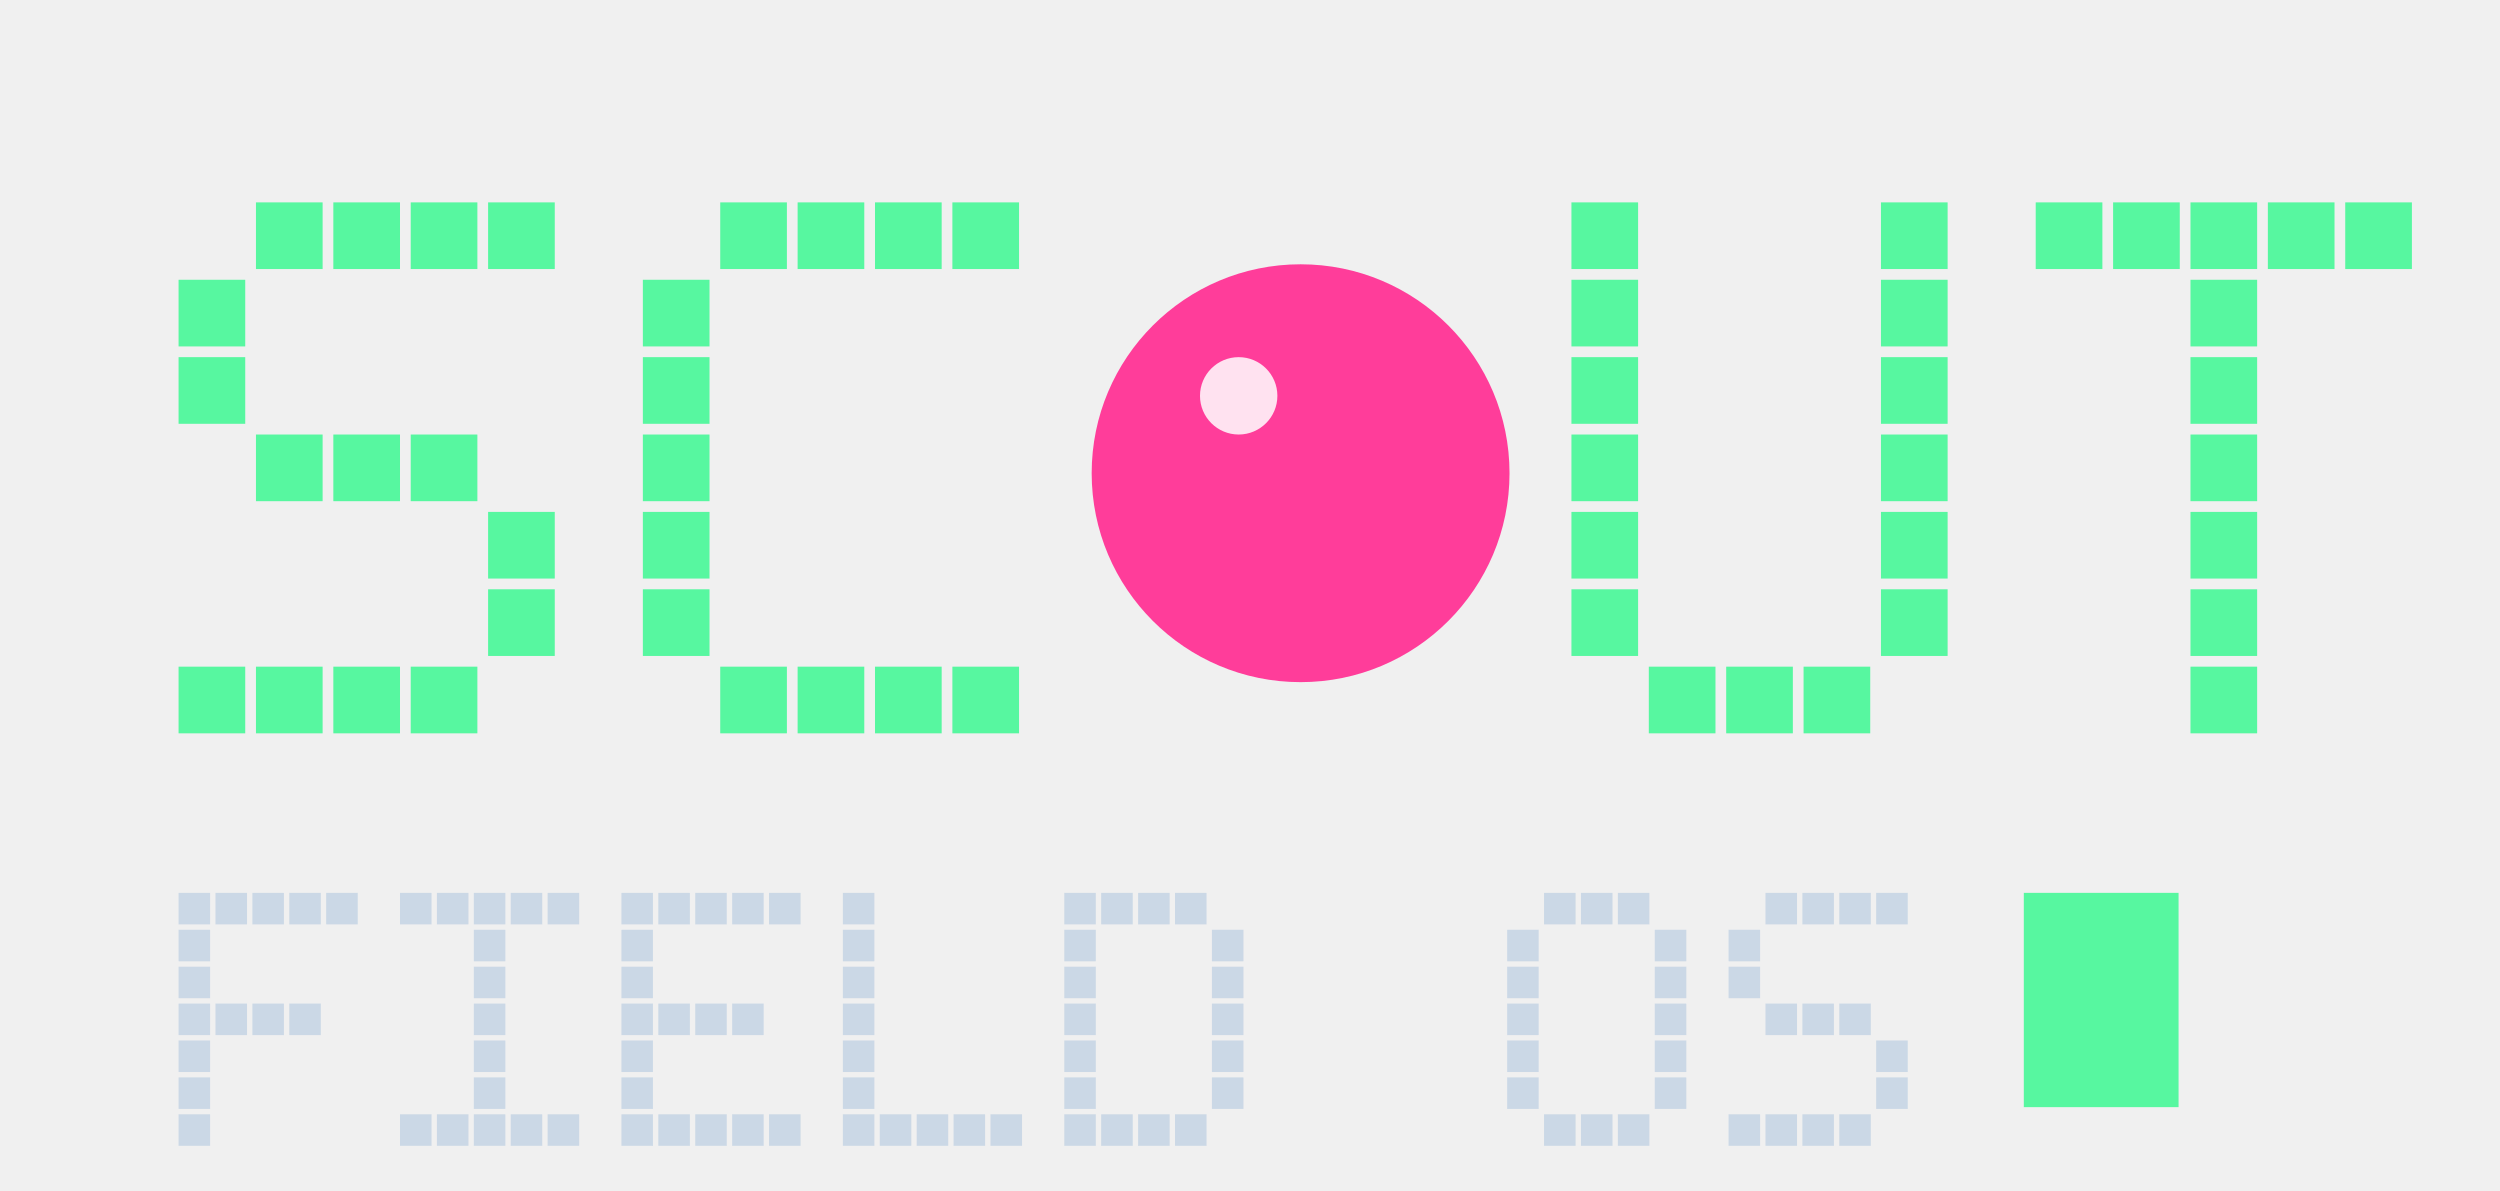
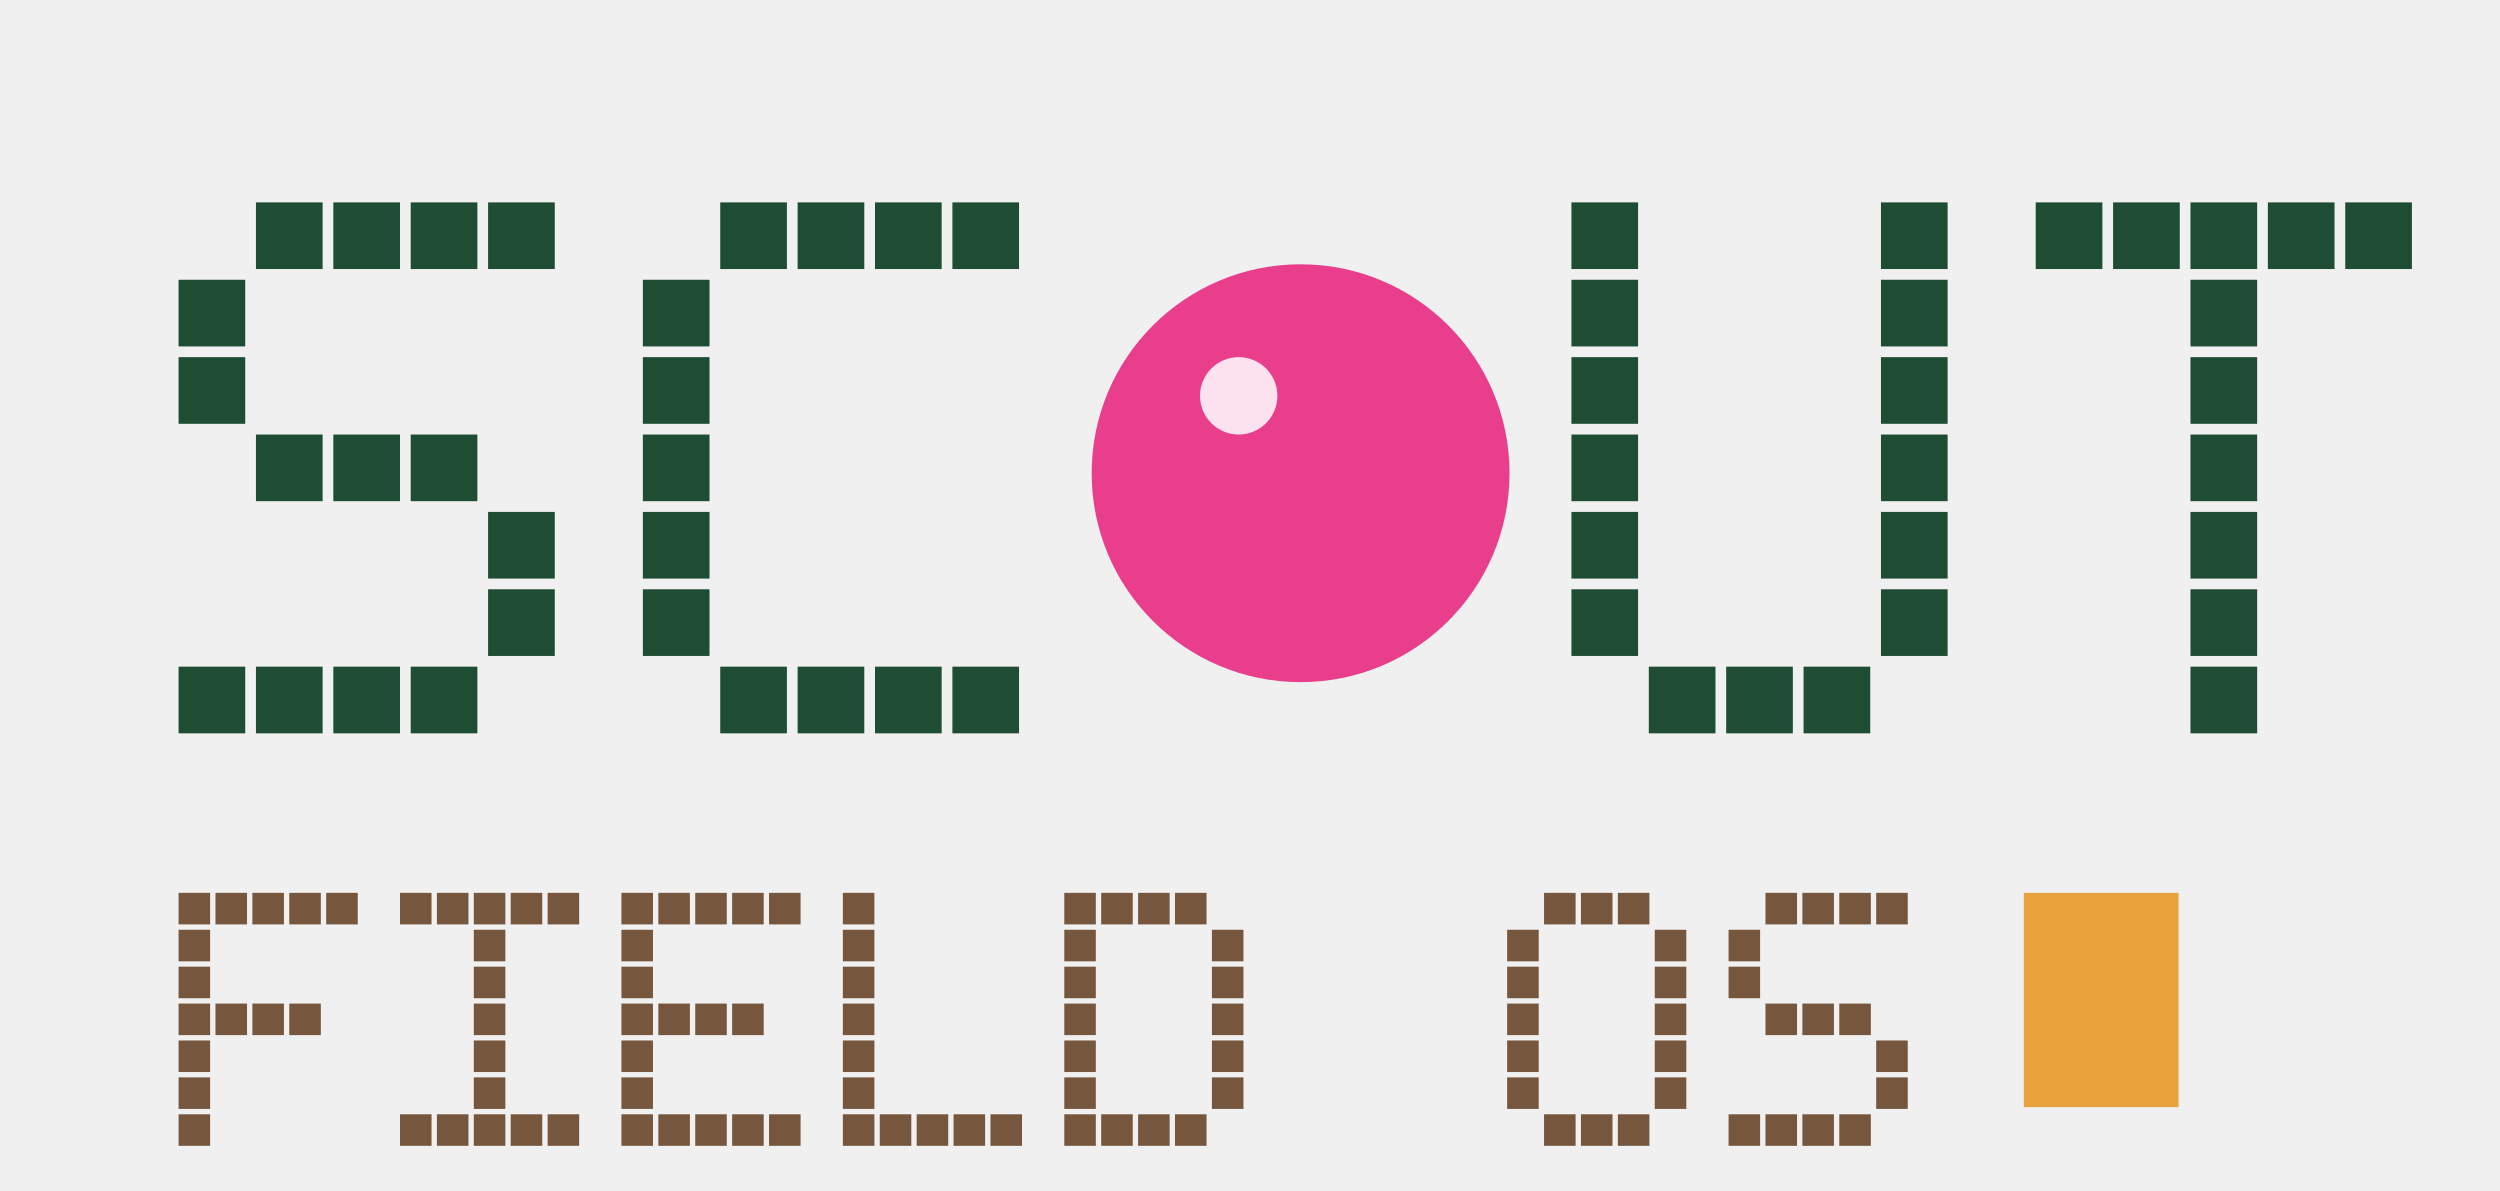
<svg xmlns="http://www.w3.org/2000/svg" viewBox="0 0 420 200" role="img" aria-label="SCOUT - FIELD OS pixel wordmark">
  <rect width="420" height="200" fill="none" />
  <g>
-     <rect x="43.0" y="34.0" width="11.2" height="11.2" fill="#57f7a0" />
-     <rect x="56.0" y="34.0" width="11.2" height="11.2" fill="#57f7a0" />
-     <rect x="69.0" y="34.0" width="11.2" height="11.2" fill="#57f7a0" />
-     <rect x="82.0" y="34.0" width="11.2" height="11.2" fill="#57f7a0" />
-     <rect x="30.0" y="47.0" width="11.2" height="11.2" fill="#57f7a0" />
-     <rect x="30.0" y="60.0" width="11.2" height="11.2" fill="#57f7a0" />
-     <rect x="43.0" y="73.0" width="11.2" height="11.2" fill="#57f7a0" />
-     <rect x="56.0" y="73.0" width="11.2" height="11.2" fill="#57f7a0" />
-     <rect x="69.0" y="73.0" width="11.2" height="11.2" fill="#57f7a0" />
-     <rect x="82.0" y="86.0" width="11.2" height="11.2" fill="#57f7a0" />
-     <rect x="82.0" y="99.0" width="11.2" height="11.2" fill="#57f7a0" />
-     <rect x="30.0" y="112.0" width="11.2" height="11.2" fill="#57f7a0" />
-     <rect x="43.0" y="112.0" width="11.2" height="11.2" fill="#57f7a0" />
-     <rect x="56.0" y="112.0" width="11.2" height="11.2" fill="#57f7a0" />
-     <rect x="69.0" y="112.0" width="11.2" height="11.2" fill="#57f7a0" />
-     <rect x="121.0" y="34.0" width="11.2" height="11.2" fill="#57f7a0" />
-     <rect x="134.0" y="34.0" width="11.2" height="11.2" fill="#57f7a0" />
-     <rect x="147.0" y="34.0" width="11.2" height="11.2" fill="#57f7a0" />
-     <rect x="160.0" y="34.0" width="11.2" height="11.2" fill="#57f7a0" />
-     <rect x="108.0" y="47.0" width="11.2" height="11.2" fill="#57f7a0" />
-     <rect x="108.0" y="60.0" width="11.2" height="11.2" fill="#57f7a0" />
-     <rect x="108.0" y="73.0" width="11.2" height="11.2" fill="#57f7a0" />
-     <rect x="108.0" y="86.0" width="11.2" height="11.2" fill="#57f7a0" />
-     <rect x="108.0" y="99.0" width="11.2" height="11.2" fill="#57f7a0" />
-     <rect x="121.0" y="112.0" width="11.2" height="11.2" fill="#57f7a0" />
-     <rect x="134.0" y="112.0" width="11.2" height="11.2" fill="#57f7a0" />
-     <rect x="147.0" y="112.0" width="11.2" height="11.2" fill="#57f7a0" />
-     <rect x="160.0" y="112.0" width="11.2" height="11.2" fill="#57f7a0" />
-     <circle cx="218.5" cy="79.5" r="35.1" fill="#ff3d9a" />
+     <rect x="43.0" y="34.0" width="11.2" height="11.2" fill="#1E4D33" />
+     <rect x="56.0" y="34.0" width="11.2" height="11.2" fill="#1E4D33" />
+     <rect x="69.0" y="34.0" width="11.2" height="11.2" fill="#1E4D33" />
+     <rect x="82.0" y="34.0" width="11.2" height="11.2" fill="#1E4D33" />
+     <rect x="30.0" y="47.0" width="11.2" height="11.2" fill="#1E4D33" />
+     <rect x="30.0" y="60.0" width="11.2" height="11.2" fill="#1E4D33" />
+     <rect x="43.0" y="73.0" width="11.2" height="11.2" fill="#1E4D33" />
+     <rect x="56.0" y="73.0" width="11.2" height="11.2" fill="#1E4D33" />
+     <rect x="69.0" y="73.0" width="11.2" height="11.2" fill="#1E4D33" />
+     <rect x="82.0" y="86.0" width="11.2" height="11.2" fill="#1E4D33" />
+     <rect x="82.0" y="99.0" width="11.2" height="11.2" fill="#1E4D33" />
+     <rect x="30.0" y="112.0" width="11.2" height="11.2" fill="#1E4D33" />
+     <rect x="43.0" y="112.0" width="11.2" height="11.2" fill="#1E4D33" />
+     <rect x="56.0" y="112.0" width="11.2" height="11.2" fill="#1E4D33" />
+     <rect x="69.0" y="112.0" width="11.2" height="11.2" fill="#1E4D33" />
+     <rect x="121.0" y="34.0" width="11.2" height="11.2" fill="#1E4D33" />
+     <rect x="134.0" y="34.0" width="11.2" height="11.2" fill="#1E4D33" />
+     <rect x="147.0" y="34.0" width="11.2" height="11.2" fill="#1E4D33" />
+     <rect x="160.0" y="34.0" width="11.2" height="11.2" fill="#1E4D33" />
+     <rect x="108.0" y="47.0" width="11.2" height="11.2" fill="#1E4D33" />
+     <rect x="108.0" y="60.0" width="11.2" height="11.2" fill="#1E4D33" />
+     <rect x="108.0" y="73.0" width="11.2" height="11.2" fill="#1E4D33" />
+     <rect x="108.0" y="86.0" width="11.2" height="11.2" fill="#1E4D33" />
+     <rect x="108.0" y="99.0" width="11.2" height="11.2" fill="#1E4D33" />
+     <rect x="121.0" y="112.0" width="11.2" height="11.2" fill="#1E4D33" />
+     <rect x="134.0" y="112.0" width="11.2" height="11.2" fill="#1E4D33" />
+     <rect x="147.0" y="112.0" width="11.2" height="11.2" fill="#1E4D33" />
+     <rect x="160.0" y="112.0" width="11.2" height="11.2" fill="#1E4D33" />
+     <circle cx="218.5" cy="79.5" r="35.1" fill="#E83E8C" />
    <circle cx="208.1" cy="66.5" r="6.5" fill="#ffffff" opacity="0.85" />
-     <rect x="264.0" y="34.0" width="11.2" height="11.2" fill="#57f7a0" />
-     <rect x="316.0" y="34.0" width="11.2" height="11.2" fill="#57f7a0" />
-     <rect x="264.0" y="47.0" width="11.2" height="11.2" fill="#57f7a0" />
-     <rect x="316.0" y="47.0" width="11.2" height="11.2" fill="#57f7a0" />
-     <rect x="264.0" y="60.0" width="11.2" height="11.2" fill="#57f7a0" />
-     <rect x="316.0" y="60.0" width="11.2" height="11.2" fill="#57f7a0" />
-     <rect x="264.0" y="73.0" width="11.2" height="11.2" fill="#57f7a0" />
-     <rect x="316.0" y="73.0" width="11.2" height="11.2" fill="#57f7a0" />
-     <rect x="264.0" y="86.0" width="11.2" height="11.2" fill="#57f7a0" />
-     <rect x="316.0" y="86.0" width="11.2" height="11.2" fill="#57f7a0" />
-     <rect x="264.0" y="99.0" width="11.2" height="11.2" fill="#57f7a0" />
-     <rect x="316.0" y="99.0" width="11.2" height="11.2" fill="#57f7a0" />
-     <rect x="277.0" y="112.0" width="11.2" height="11.2" fill="#57f7a0" />
-     <rect x="290.0" y="112.0" width="11.2" height="11.2" fill="#57f7a0" />
-     <rect x="303.0" y="112.0" width="11.2" height="11.2" fill="#57f7a0" />
-     <rect x="342.0" y="34.0" width="11.2" height="11.2" fill="#57f7a0" />
-     <rect x="355.0" y="34.0" width="11.2" height="11.2" fill="#57f7a0" />
-     <rect x="368.0" y="34.0" width="11.2" height="11.2" fill="#57f7a0" />
-     <rect x="381.0" y="34.0" width="11.2" height="11.2" fill="#57f7a0" />
-     <rect x="394.0" y="34.0" width="11.2" height="11.2" fill="#57f7a0" />
-     <rect x="368.0" y="47.0" width="11.2" height="11.2" fill="#57f7a0" />
-     <rect x="368.0" y="60.0" width="11.2" height="11.2" fill="#57f7a0" />
-     <rect x="368.0" y="73.0" width="11.2" height="11.2" fill="#57f7a0" />
-     <rect x="368.0" y="86.0" width="11.2" height="11.2" fill="#57f7a0" />
-     <rect x="368.0" y="99.0" width="11.2" height="11.2" fill="#57f7a0" />
-     <rect x="368.0" y="112.0" width="11.2" height="11.2" fill="#57f7a0" />
+     <rect x="264.0" y="34.0" width="11.2" height="11.2" fill="#1E4D33" />
+     <rect x="316.0" y="34.0" width="11.2" height="11.2" fill="#1E4D33" />
+     <rect x="264.0" y="47.0" width="11.2" height="11.2" fill="#1E4D33" />
+     <rect x="316.0" y="47.0" width="11.2" height="11.2" fill="#1E4D33" />
+     <rect x="264.0" y="60.0" width="11.2" height="11.2" fill="#1E4D33" />
+     <rect x="316.0" y="60.0" width="11.2" height="11.2" fill="#1E4D33" />
+     <rect x="264.0" y="73.0" width="11.2" height="11.2" fill="#1E4D33" />
+     <rect x="316.0" y="73.0" width="11.2" height="11.2" fill="#1E4D33" />
+     <rect x="264.0" y="86.0" width="11.2" height="11.2" fill="#1E4D33" />
+     <rect x="316.0" y="86.0" width="11.2" height="11.2" fill="#1E4D33" />
+     <rect x="264.0" y="99.0" width="11.2" height="11.2" fill="#1E4D33" />
+     <rect x="316.0" y="99.0" width="11.2" height="11.2" fill="#1E4D33" />
+     <rect x="277.0" y="112.0" width="11.2" height="11.2" fill="#1E4D33" />
+     <rect x="290.0" y="112.0" width="11.2" height="11.2" fill="#1E4D33" />
+     <rect x="303.0" y="112.0" width="11.2" height="11.2" fill="#1E4D33" />
+     <rect x="342.0" y="34.0" width="11.2" height="11.2" fill="#1E4D33" />
+     <rect x="355.0" y="34.0" width="11.2" height="11.2" fill="#1E4D33" />
+     <rect x="368.0" y="34.0" width="11.2" height="11.2" fill="#1E4D33" />
+     <rect x="381.0" y="34.0" width="11.2" height="11.2" fill="#1E4D33" />
+     <rect x="394.0" y="34.0" width="11.2" height="11.2" fill="#1E4D33" />
+     <rect x="368.0" y="47.0" width="11.2" height="11.2" fill="#1E4D33" />
+     <rect x="368.0" y="60.0" width="11.2" height="11.2" fill="#1E4D33" />
+     <rect x="368.0" y="73.0" width="11.2" height="11.2" fill="#1E4D33" />
+     <rect x="368.0" y="86.0" width="11.2" height="11.2" fill="#1E4D33" />
+     <rect x="368.0" y="99.0" width="11.2" height="11.2" fill="#1E4D33" />
+     <rect x="368.0" y="112.0" width="11.2" height="11.2" fill="#1E4D33" />
  </g>
  <g opacity="0.92">
-     <rect x="30.0" y="150.0" width="5.3" height="5.3" fill="#c8d6e5" />
-     <rect x="36.2" y="150.0" width="5.3" height="5.3" fill="#c8d6e5" />
-     <rect x="42.4" y="150.0" width="5.3" height="5.3" fill="#c8d6e5" />
-     <rect x="48.6" y="150.0" width="5.3" height="5.3" fill="#c8d6e5" />
-     <rect x="54.8" y="150.0" width="5.3" height="5.3" fill="#c8d6e5" />
-     <rect x="30.0" y="156.2" width="5.3" height="5.3" fill="#c8d6e5" />
-     <rect x="30.0" y="162.4" width="5.3" height="5.3" fill="#c8d6e5" />
-     <rect x="30.0" y="168.6" width="5.3" height="5.3" fill="#c8d6e5" />
-     <rect x="36.2" y="168.6" width="5.3" height="5.3" fill="#c8d6e5" />
-     <rect x="42.4" y="168.6" width="5.3" height="5.3" fill="#c8d6e5" />
-     <rect x="48.6" y="168.6" width="5.3" height="5.3" fill="#c8d6e5" />
-     <rect x="30.0" y="174.8" width="5.3" height="5.3" fill="#c8d6e5" />
-     <rect x="30.0" y="181.0" width="5.3" height="5.3" fill="#c8d6e5" />
-     <rect x="30.0" y="187.2" width="5.3" height="5.3" fill="#c8d6e5" />
-     <rect x="67.2" y="150.0" width="5.3" height="5.3" fill="#c8d6e5" />
-     <rect x="73.4" y="150.0" width="5.3" height="5.3" fill="#c8d6e5" />
-     <rect x="79.6" y="150.0" width="5.3" height="5.3" fill="#c8d6e5" />
-     <rect x="85.8" y="150.0" width="5.3" height="5.3" fill="#c8d6e5" />
-     <rect x="92.0" y="150.0" width="5.3" height="5.3" fill="#c8d6e5" />
-     <rect x="79.6" y="156.2" width="5.3" height="5.3" fill="#c8d6e5" />
-     <rect x="79.6" y="162.4" width="5.3" height="5.3" fill="#c8d6e5" />
-     <rect x="79.6" y="168.6" width="5.3" height="5.3" fill="#c8d6e5" />
-     <rect x="79.6" y="174.8" width="5.3" height="5.3" fill="#c8d6e5" />
-     <rect x="79.6" y="181.0" width="5.3" height="5.3" fill="#c8d6e5" />
-     <rect x="67.2" y="187.2" width="5.3" height="5.3" fill="#c8d6e5" />
-     <rect x="73.4" y="187.2" width="5.3" height="5.3" fill="#c8d6e5" />
-     <rect x="79.6" y="187.2" width="5.3" height="5.3" fill="#c8d6e5" />
-     <rect x="85.8" y="187.2" width="5.3" height="5.3" fill="#c8d6e5" />
-     <rect x="92.0" y="187.2" width="5.3" height="5.3" fill="#c8d6e5" />
-     <rect x="104.4" y="150.0" width="5.3" height="5.3" fill="#c8d6e5" />
-     <rect x="110.6" y="150.0" width="5.3" height="5.3" fill="#c8d6e5" />
-     <rect x="116.8" y="150.0" width="5.3" height="5.3" fill="#c8d6e5" />
-     <rect x="123.0" y="150.0" width="5.3" height="5.3" fill="#c8d6e5" />
-     <rect x="129.2" y="150.0" width="5.3" height="5.3" fill="#c8d6e5" />
-     <rect x="104.4" y="156.2" width="5.3" height="5.3" fill="#c8d6e5" />
-     <rect x="104.4" y="162.4" width="5.3" height="5.3" fill="#c8d6e5" />
-     <rect x="104.4" y="168.6" width="5.3" height="5.3" fill="#c8d6e5" />
-     <rect x="110.6" y="168.6" width="5.3" height="5.3" fill="#c8d6e5" />
-     <rect x="116.8" y="168.6" width="5.3" height="5.3" fill="#c8d6e5" />
-     <rect x="123.0" y="168.6" width="5.3" height="5.3" fill="#c8d6e5" />
-     <rect x="104.4" y="174.8" width="5.3" height="5.3" fill="#c8d6e5" />
-     <rect x="104.4" y="181.0" width="5.3" height="5.3" fill="#c8d6e5" />
-     <rect x="104.4" y="187.2" width="5.3" height="5.3" fill="#c8d6e5" />
-     <rect x="110.6" y="187.2" width="5.3" height="5.3" fill="#c8d6e5" />
-     <rect x="116.8" y="187.2" width="5.3" height="5.3" fill="#c8d6e5" />
-     <rect x="123.0" y="187.2" width="5.3" height="5.3" fill="#c8d6e5" />
-     <rect x="129.2" y="187.2" width="5.3" height="5.3" fill="#c8d6e5" />
-     <rect x="141.6" y="150.0" width="5.3" height="5.3" fill="#c8d6e5" />
-     <rect x="141.6" y="156.2" width="5.3" height="5.3" fill="#c8d6e5" />
-     <rect x="141.6" y="162.4" width="5.3" height="5.3" fill="#c8d6e5" />
-     <rect x="141.6" y="168.6" width="5.3" height="5.3" fill="#c8d6e5" />
-     <rect x="141.6" y="174.8" width="5.3" height="5.3" fill="#c8d6e5" />
-     <rect x="141.6" y="181.0" width="5.3" height="5.3" fill="#c8d6e5" />
-     <rect x="141.6" y="187.2" width="5.3" height="5.3" fill="#c8d6e5" />
-     <rect x="147.8" y="187.2" width="5.3" height="5.3" fill="#c8d6e5" />
-     <rect x="154.0" y="187.2" width="5.3" height="5.3" fill="#c8d6e5" />
-     <rect x="160.2" y="187.2" width="5.3" height="5.3" fill="#c8d6e5" />
-     <rect x="166.4" y="187.2" width="5.3" height="5.3" fill="#c8d6e5" />
-     <rect x="178.8" y="150.0" width="5.3" height="5.3" fill="#c8d6e5" />
-     <rect x="185.0" y="150.0" width="5.3" height="5.3" fill="#c8d6e5" />
-     <rect x="191.2" y="150.0" width="5.3" height="5.3" fill="#c8d6e5" />
-     <rect x="197.4" y="150.0" width="5.3" height="5.3" fill="#c8d6e5" />
-     <rect x="178.8" y="156.2" width="5.3" height="5.3" fill="#c8d6e5" />
-     <rect x="203.6" y="156.2" width="5.3" height="5.3" fill="#c8d6e5" />
-     <rect x="178.8" y="162.4" width="5.3" height="5.3" fill="#c8d6e5" />
-     <rect x="203.6" y="162.4" width="5.3" height="5.3" fill="#c8d6e5" />
-     <rect x="178.8" y="168.6" width="5.3" height="5.3" fill="#c8d6e5" />
-     <rect x="203.6" y="168.6" width="5.3" height="5.3" fill="#c8d6e5" />
-     <rect x="178.8" y="174.8" width="5.3" height="5.3" fill="#c8d6e5" />
-     <rect x="203.6" y="174.8" width="5.3" height="5.3" fill="#c8d6e5" />
-     <rect x="178.8" y="181.0" width="5.3" height="5.3" fill="#c8d6e5" />
-     <rect x="203.6" y="181.0" width="5.3" height="5.3" fill="#c8d6e5" />
-     <rect x="178.8" y="187.2" width="5.3" height="5.3" fill="#c8d6e5" />
-     <rect x="185.0" y="187.2" width="5.3" height="5.3" fill="#c8d6e5" />
-     <rect x="191.2" y="187.2" width="5.3" height="5.3" fill="#c8d6e5" />
-     <rect x="197.4" y="187.2" width="5.3" height="5.3" fill="#c8d6e5" />
-     <rect x="259.4" y="150.0" width="5.3" height="5.3" fill="#c8d6e5" />
-     <rect x="265.6" y="150.0" width="5.3" height="5.3" fill="#c8d6e5" />
-     <rect x="271.8" y="150.0" width="5.3" height="5.3" fill="#c8d6e5" />
-     <rect x="253.2" y="156.2" width="5.3" height="5.3" fill="#c8d6e5" />
-     <rect x="278.0" y="156.2" width="5.3" height="5.3" fill="#c8d6e5" />
-     <rect x="253.2" y="162.4" width="5.3" height="5.3" fill="#c8d6e5" />
-     <rect x="278.0" y="162.4" width="5.3" height="5.3" fill="#c8d6e5" />
-     <rect x="253.2" y="168.6" width="5.3" height="5.3" fill="#c8d6e5" />
-     <rect x="278.0" y="168.6" width="5.3" height="5.3" fill="#c8d6e5" />
-     <rect x="253.2" y="174.8" width="5.3" height="5.3" fill="#c8d6e5" />
-     <rect x="278.0" y="174.8" width="5.3" height="5.3" fill="#c8d6e5" />
-     <rect x="253.2" y="181.0" width="5.3" height="5.3" fill="#c8d6e5" />
-     <rect x="278.0" y="181.0" width="5.3" height="5.3" fill="#c8d6e5" />
-     <rect x="259.4" y="187.2" width="5.3" height="5.3" fill="#c8d6e5" />
-     <rect x="265.6" y="187.2" width="5.3" height="5.3" fill="#c8d6e5" />
-     <rect x="271.8" y="187.2" width="5.3" height="5.3" fill="#c8d6e5" />
-     <rect x="296.6" y="150.0" width="5.3" height="5.3" fill="#c8d6e5" />
-     <rect x="302.8" y="150.0" width="5.3" height="5.3" fill="#c8d6e5" />
-     <rect x="309.0" y="150.0" width="5.3" height="5.3" fill="#c8d6e5" />
-     <rect x="315.2" y="150.0" width="5.3" height="5.3" fill="#c8d6e5" />
-     <rect x="290.4" y="156.2" width="5.3" height="5.3" fill="#c8d6e5" />
-     <rect x="290.4" y="162.4" width="5.3" height="5.3" fill="#c8d6e5" />
-     <rect x="296.6" y="168.6" width="5.3" height="5.3" fill="#c8d6e5" />
-     <rect x="302.8" y="168.6" width="5.3" height="5.3" fill="#c8d6e5" />
-     <rect x="309.0" y="168.6" width="5.3" height="5.3" fill="#c8d6e5" />
-     <rect x="315.2" y="174.8" width="5.3" height="5.3" fill="#c8d6e5" />
-     <rect x="315.2" y="181.0" width="5.3" height="5.3" fill="#c8d6e5" />
-     <rect x="290.4" y="187.2" width="5.3" height="5.3" fill="#c8d6e5" />
-     <rect x="296.6" y="187.2" width="5.3" height="5.3" fill="#c8d6e5" />
-     <rect x="302.8" y="187.2" width="5.3" height="5.3" fill="#c8d6e5" />
-     <rect x="309.0" y="187.2" width="5.3" height="5.3" fill="#c8d6e5" />
+     <rect x="30.0" y="150.0" width="5.3" height="5.3" fill="#6B4A2F" />
+     <rect x="36.2" y="150.0" width="5.3" height="5.3" fill="#6B4A2F" />
+     <rect x="42.4" y="150.0" width="5.3" height="5.3" fill="#6B4A2F" />
+     <rect x="48.6" y="150.0" width="5.3" height="5.3" fill="#6B4A2F" />
+     <rect x="54.8" y="150.0" width="5.3" height="5.3" fill="#6B4A2F" />
+     <rect x="30.0" y="156.2" width="5.3" height="5.3" fill="#6B4A2F" />
+     <rect x="30.0" y="162.4" width="5.3" height="5.3" fill="#6B4A2F" />
+     <rect x="30.0" y="168.6" width="5.3" height="5.3" fill="#6B4A2F" />
+     <rect x="36.2" y="168.6" width="5.3" height="5.3" fill="#6B4A2F" />
+     <rect x="42.4" y="168.6" width="5.3" height="5.3" fill="#6B4A2F" />
+     <rect x="48.6" y="168.6" width="5.3" height="5.3" fill="#6B4A2F" />
+     <rect x="30.0" y="174.8" width="5.3" height="5.3" fill="#6B4A2F" />
+     <rect x="30.0" y="181.0" width="5.3" height="5.3" fill="#6B4A2F" />
+     <rect x="30.0" y="187.2" width="5.3" height="5.3" fill="#6B4A2F" />
+     <rect x="67.2" y="150.0" width="5.3" height="5.3" fill="#6B4A2F" />
+     <rect x="73.4" y="150.0" width="5.3" height="5.3" fill="#6B4A2F" />
+     <rect x="79.6" y="150.0" width="5.3" height="5.3" fill="#6B4A2F" />
+     <rect x="85.8" y="150.0" width="5.3" height="5.3" fill="#6B4A2F" />
+     <rect x="92.0" y="150.0" width="5.3" height="5.3" fill="#6B4A2F" />
+     <rect x="79.6" y="156.2" width="5.3" height="5.3" fill="#6B4A2F" />
+     <rect x="79.6" y="162.4" width="5.3" height="5.3" fill="#6B4A2F" />
+     <rect x="79.6" y="168.6" width="5.3" height="5.3" fill="#6B4A2F" />
+     <rect x="79.6" y="174.8" width="5.3" height="5.3" fill="#6B4A2F" />
+     <rect x="79.6" y="181.0" width="5.3" height="5.3" fill="#6B4A2F" />
+     <rect x="67.2" y="187.2" width="5.3" height="5.3" fill="#6B4A2F" />
+     <rect x="73.4" y="187.2" width="5.3" height="5.3" fill="#6B4A2F" />
+     <rect x="79.6" y="187.2" width="5.3" height="5.3" fill="#6B4A2F" />
+     <rect x="85.8" y="187.2" width="5.3" height="5.3" fill="#6B4A2F" />
+     <rect x="92.0" y="187.2" width="5.3" height="5.3" fill="#6B4A2F" />
+     <rect x="104.4" y="150.0" width="5.3" height="5.3" fill="#6B4A2F" />
+     <rect x="110.6" y="150.0" width="5.3" height="5.3" fill="#6B4A2F" />
+     <rect x="116.8" y="150.0" width="5.3" height="5.3" fill="#6B4A2F" />
+     <rect x="123.0" y="150.0" width="5.3" height="5.3" fill="#6B4A2F" />
+     <rect x="129.2" y="150.0" width="5.3" height="5.3" fill="#6B4A2F" />
+     <rect x="104.4" y="156.2" width="5.3" height="5.3" fill="#6B4A2F" />
+     <rect x="104.4" y="162.4" width="5.3" height="5.3" fill="#6B4A2F" />
+     <rect x="104.4" y="168.6" width="5.3" height="5.3" fill="#6B4A2F" />
+     <rect x="110.6" y="168.6" width="5.3" height="5.3" fill="#6B4A2F" />
+     <rect x="116.8" y="168.6" width="5.3" height="5.3" fill="#6B4A2F" />
+     <rect x="123.0" y="168.6" width="5.3" height="5.3" fill="#6B4A2F" />
+     <rect x="104.4" y="174.8" width="5.3" height="5.3" fill="#6B4A2F" />
+     <rect x="104.4" y="181.0" width="5.3" height="5.3" fill="#6B4A2F" />
+     <rect x="104.4" y="187.2" width="5.3" height="5.3" fill="#6B4A2F" />
+     <rect x="110.6" y="187.2" width="5.3" height="5.3" fill="#6B4A2F" />
+     <rect x="116.8" y="187.2" width="5.3" height="5.3" fill="#6B4A2F" />
+     <rect x="123.0" y="187.2" width="5.3" height="5.3" fill="#6B4A2F" />
+     <rect x="129.2" y="187.2" width="5.3" height="5.3" fill="#6B4A2F" />
+     <rect x="141.6" y="150.0" width="5.3" height="5.3" fill="#6B4A2F" />
+     <rect x="141.6" y="156.2" width="5.3" height="5.3" fill="#6B4A2F" />
+     <rect x="141.6" y="162.4" width="5.3" height="5.3" fill="#6B4A2F" />
+     <rect x="141.6" y="168.6" width="5.3" height="5.3" fill="#6B4A2F" />
+     <rect x="141.6" y="174.8" width="5.3" height="5.3" fill="#6B4A2F" />
+     <rect x="141.6" y="181.0" width="5.3" height="5.3" fill="#6B4A2F" />
+     <rect x="141.6" y="187.2" width="5.3" height="5.3" fill="#6B4A2F" />
+     <rect x="147.8" y="187.2" width="5.3" height="5.3" fill="#6B4A2F" />
+     <rect x="154.0" y="187.2" width="5.3" height="5.3" fill="#6B4A2F" />
+     <rect x="160.2" y="187.2" width="5.3" height="5.3" fill="#6B4A2F" />
+     <rect x="166.4" y="187.2" width="5.3" height="5.3" fill="#6B4A2F" />
+     <rect x="178.8" y="150.0" width="5.3" height="5.3" fill="#6B4A2F" />
+     <rect x="185.0" y="150.0" width="5.3" height="5.3" fill="#6B4A2F" />
+     <rect x="191.2" y="150.0" width="5.3" height="5.3" fill="#6B4A2F" />
+     <rect x="197.4" y="150.0" width="5.3" height="5.3" fill="#6B4A2F" />
+     <rect x="178.8" y="156.2" width="5.3" height="5.3" fill="#6B4A2F" />
+     <rect x="203.6" y="156.2" width="5.3" height="5.3" fill="#6B4A2F" />
+     <rect x="178.8" y="162.4" width="5.3" height="5.3" fill="#6B4A2F" />
+     <rect x="203.6" y="162.4" width="5.3" height="5.3" fill="#6B4A2F" />
+     <rect x="178.8" y="168.6" width="5.3" height="5.3" fill="#6B4A2F" />
+     <rect x="203.6" y="168.6" width="5.3" height="5.3" fill="#6B4A2F" />
+     <rect x="178.8" y="174.8" width="5.3" height="5.3" fill="#6B4A2F" />
+     <rect x="203.6" y="174.8" width="5.3" height="5.3" fill="#6B4A2F" />
+     <rect x="178.8" y="181.0" width="5.3" height="5.3" fill="#6B4A2F" />
+     <rect x="203.6" y="181.0" width="5.3" height="5.3" fill="#6B4A2F" />
+     <rect x="178.8" y="187.2" width="5.3" height="5.3" fill="#6B4A2F" />
+     <rect x="185.0" y="187.2" width="5.3" height="5.3" fill="#6B4A2F" />
+     <rect x="191.2" y="187.2" width="5.3" height="5.3" fill="#6B4A2F" />
+     <rect x="197.4" y="187.2" width="5.3" height="5.3" fill="#6B4A2F" />
+     <rect x="259.4" y="150.0" width="5.3" height="5.3" fill="#6B4A2F" />
+     <rect x="265.6" y="150.0" width="5.3" height="5.3" fill="#6B4A2F" />
+     <rect x="271.8" y="150.0" width="5.3" height="5.3" fill="#6B4A2F" />
+     <rect x="253.2" y="156.2" width="5.3" height="5.3" fill="#6B4A2F" />
+     <rect x="278.0" y="156.2" width="5.3" height="5.3" fill="#6B4A2F" />
+     <rect x="253.2" y="162.4" width="5.3" height="5.3" fill="#6B4A2F" />
+     <rect x="278.0" y="162.4" width="5.3" height="5.3" fill="#6B4A2F" />
+     <rect x="253.2" y="168.6" width="5.3" height="5.3" fill="#6B4A2F" />
+     <rect x="278.0" y="168.6" width="5.3" height="5.3" fill="#6B4A2F" />
+     <rect x="253.2" y="174.8" width="5.3" height="5.3" fill="#6B4A2F" />
+     <rect x="278.0" y="174.8" width="5.3" height="5.3" fill="#6B4A2F" />
+     <rect x="253.2" y="181.0" width="5.3" height="5.3" fill="#6B4A2F" />
+     <rect x="278.0" y="181.0" width="5.3" height="5.3" fill="#6B4A2F" />
+     <rect x="259.4" y="187.2" width="5.3" height="5.3" fill="#6B4A2F" />
+     <rect x="265.6" y="187.2" width="5.3" height="5.3" fill="#6B4A2F" />
+     <rect x="271.8" y="187.2" width="5.3" height="5.3" fill="#6B4A2F" />
+     <rect x="296.6" y="150.0" width="5.3" height="5.3" fill="#6B4A2F" />
+     <rect x="302.8" y="150.0" width="5.3" height="5.3" fill="#6B4A2F" />
+     <rect x="309.0" y="150.0" width="5.3" height="5.3" fill="#6B4A2F" />
+     <rect x="315.2" y="150.0" width="5.3" height="5.3" fill="#6B4A2F" />
+     <rect x="290.4" y="156.2" width="5.3" height="5.3" fill="#6B4A2F" />
+     <rect x="290.4" y="162.4" width="5.3" height="5.3" fill="#6B4A2F" />
+     <rect x="296.6" y="168.6" width="5.3" height="5.3" fill="#6B4A2F" />
+     <rect x="302.8" y="168.6" width="5.3" height="5.3" fill="#6B4A2F" />
+     <rect x="309.0" y="168.6" width="5.3" height="5.3" fill="#6B4A2F" />
+     <rect x="315.2" y="174.8" width="5.3" height="5.3" fill="#6B4A2F" />
+     <rect x="315.2" y="181.0" width="5.3" height="5.3" fill="#6B4A2F" />
+     <rect x="290.4" y="187.2" width="5.3" height="5.3" fill="#6B4A2F" />
+     <rect x="296.6" y="187.2" width="5.3" height="5.3" fill="#6B4A2F" />
+     <rect x="302.8" y="187.2" width="5.3" height="5.3" fill="#6B4A2F" />
+     <rect x="309.0" y="187.2" width="5.3" height="5.3" fill="#6B4A2F" />
  </g>
-   <rect x="340" y="150" width="26" height="36" fill="#57f7a0">
+   <rect x="340" y="150" width="26" height="36" fill="#E8A33D">
    <animate attributeName="opacity" values="1;1;0;0;1" keyTimes="0;0.45;0.5;0.95;1" dur="1.2s" repeatCount="indefinite" />
  </rect>
</svg>
